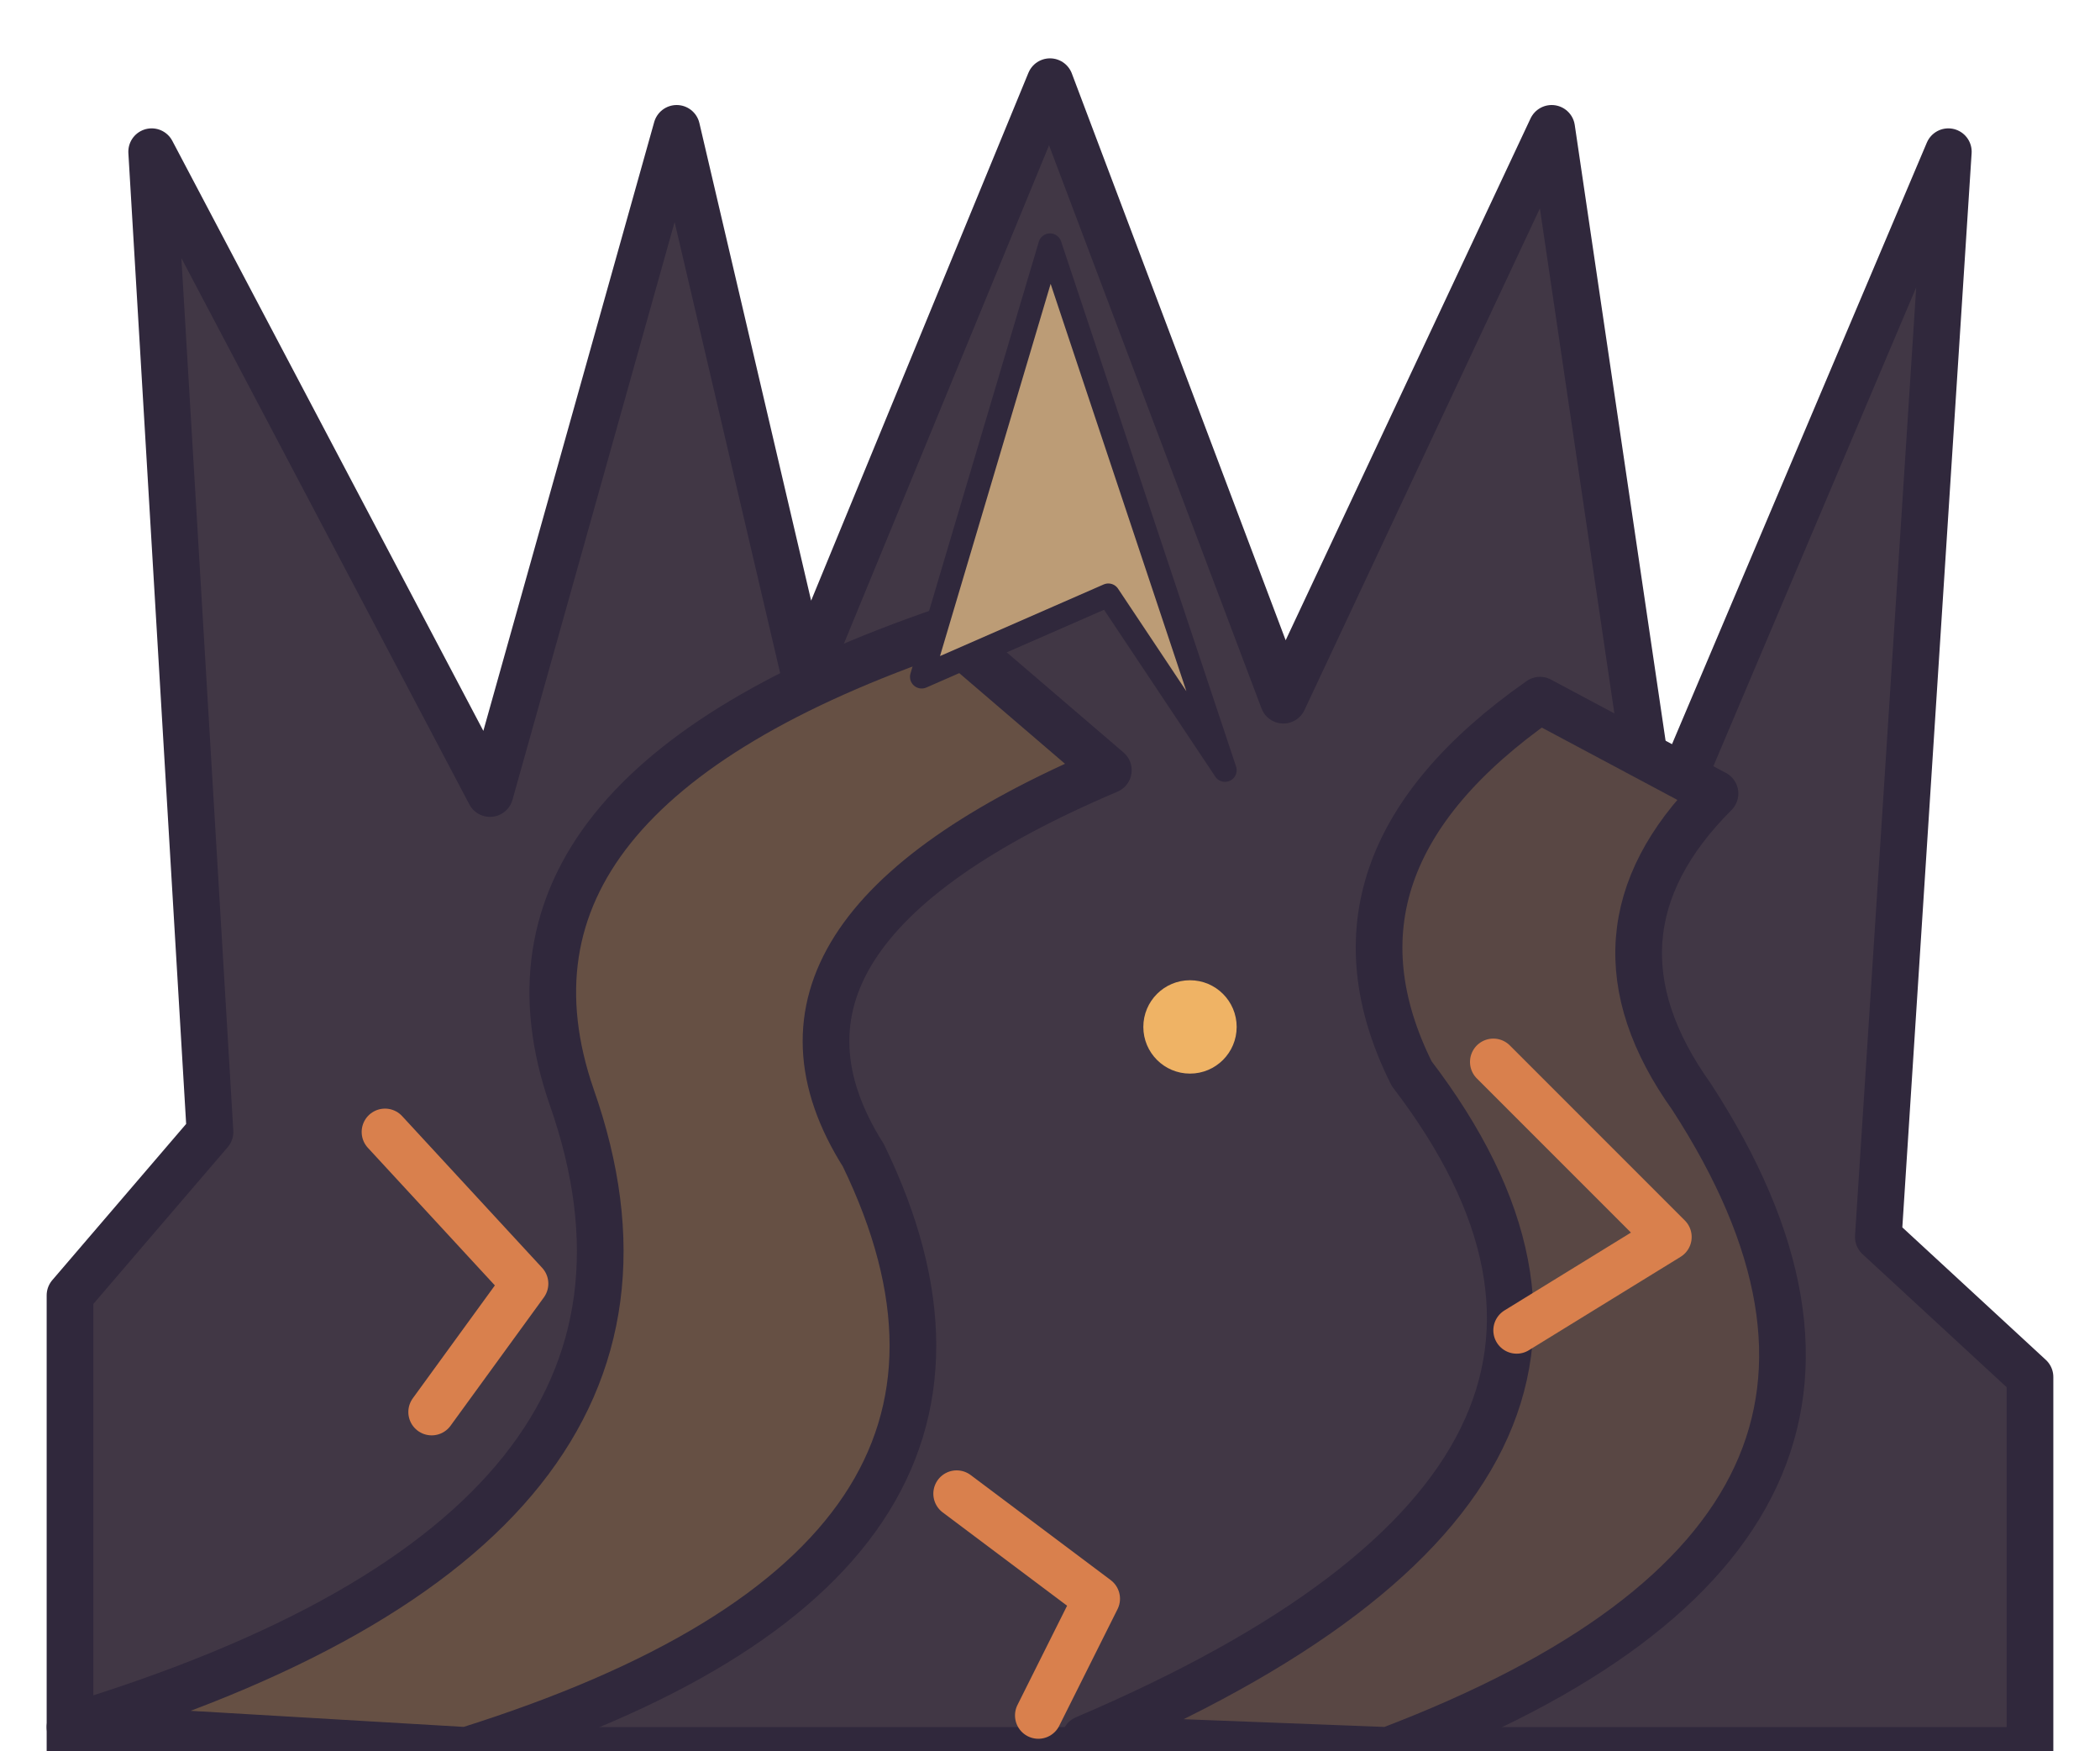
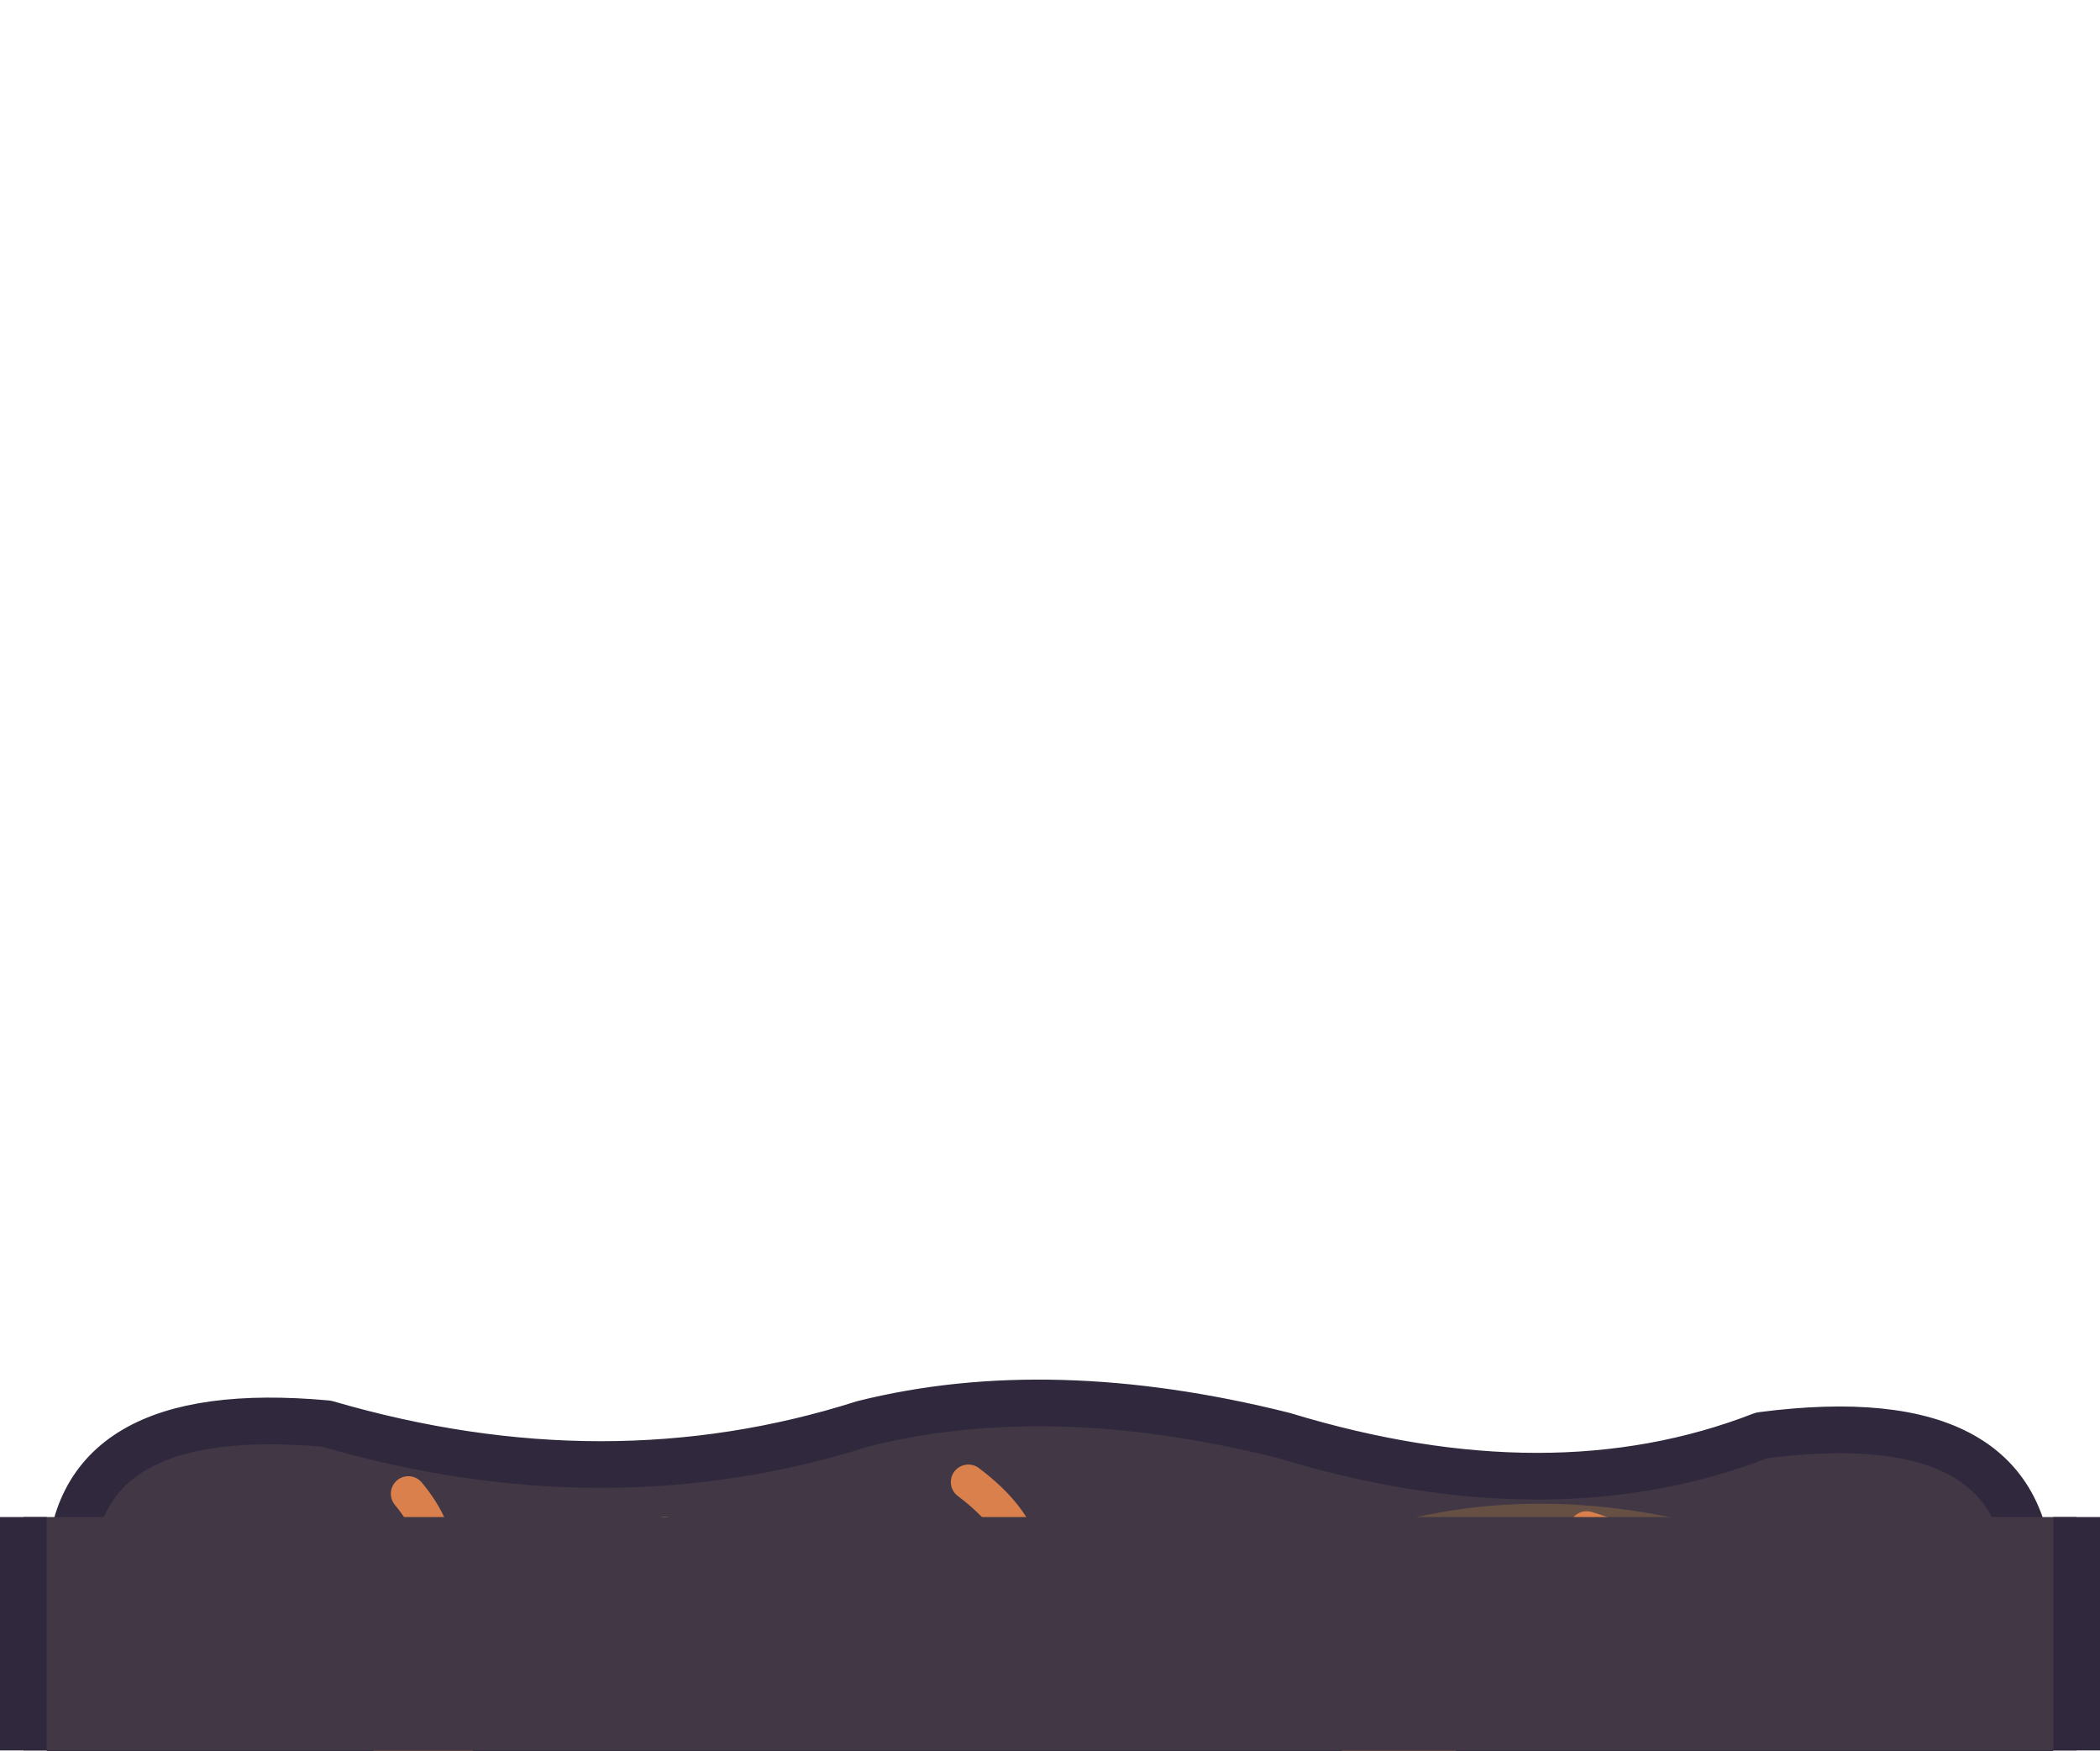
<svg xmlns="http://www.w3.org/2000/svg" width="180" height="150" viewBox="0 0 180 150" role="img" aria-labelledby="title">
+   <defs>
+     <linearGradient id="vine-bottom-join-gradient" gradientUnits="userSpaceOnUse" x1="0" y1="130" x2="0" y2="150">
+       <stop offset="0" stop-color="#413745" />
+       <stop offset=".6" stop-color="#413745" />
+       <stop offset="1" stop-color="#413745" />
+     </linearGradient>
+   </defs>
  <g stroke="#30283c" stroke-width="4" stroke-linecap="round" stroke-linejoin="round">
    <g id="burning-vine" fill="#413745">
-       <path d="M6 150V111L18 97L13 13L42 68L58 11L69 58L90 7L110 60L133 11L142 72L167 13L161 106L174 118V150Z" />
-       <path d="M6 148Q62 131 49 94Q40 68 81 54L95 66Q62 80 74 99Q91 134 40 150Z" fill="#665044" />
-       <path d="M93 149Q147 126 121 92Q112 74 132 60L147 68Q135 80 145 94Q169 131 119 150Z" fill="#594744" />
-       <path d="M90 21L79 58L95 51L105 66Z" fill="#bc9c76" stroke-width="2" />
-       <path d="M33 97L45 110L37 121M82 128L94 137L89 147M128 91L143 106L130 114" fill="none" stroke="#d9804d" stroke-width="4" />
-       <circle cx="102" cy="88" r="4" fill="#efb365" stroke="none" />
+       <path id="root-bed" d="M6 150V135Q6 120 28 122Q52 129 74 122Q90 118 110 123Q133 130 151 123Q174 120 174 136V150Z" />
+       <path id="root-coils" d="M14 144Q40 129 66 138Q91 148 111 137Q134 125 164 141M35 150Q50 139 74 144M118 150Q140 138 160 146" fill="none" stroke="#665044" stroke-width="6" />
+       <path id="ember-cracks" d="M35 128Q40 134 35 140M83 127Q91 133 86 140M136 131Q146 134 142 142" fill="none" stroke="#d9804d" stroke-width="3" />
+       <g id="embers" fill="#efb365" stroke="none">
+         <circle cx="57" cy="132" r="2" />
+         <circle cx="117" cy="140" r="2.5" />
+       </g>
    </g>
  </g>
+   <g id="stem-join">
+     <path id="join-body" d="M2 130H178V150H2Z" fill="url(#vine-bottom-join-gradient)" stroke="none" />
+     <path id="join-left-edge" d="M2 130V150" fill="none" stroke="#30283c" stroke-width="4" stroke-linecap="butt" />
+     <path id="join-right-edge" d="M178 130V150" fill="none" stroke="#30283c" stroke-width="4" stroke-linecap="butt" />
+   </g>
</svg>
